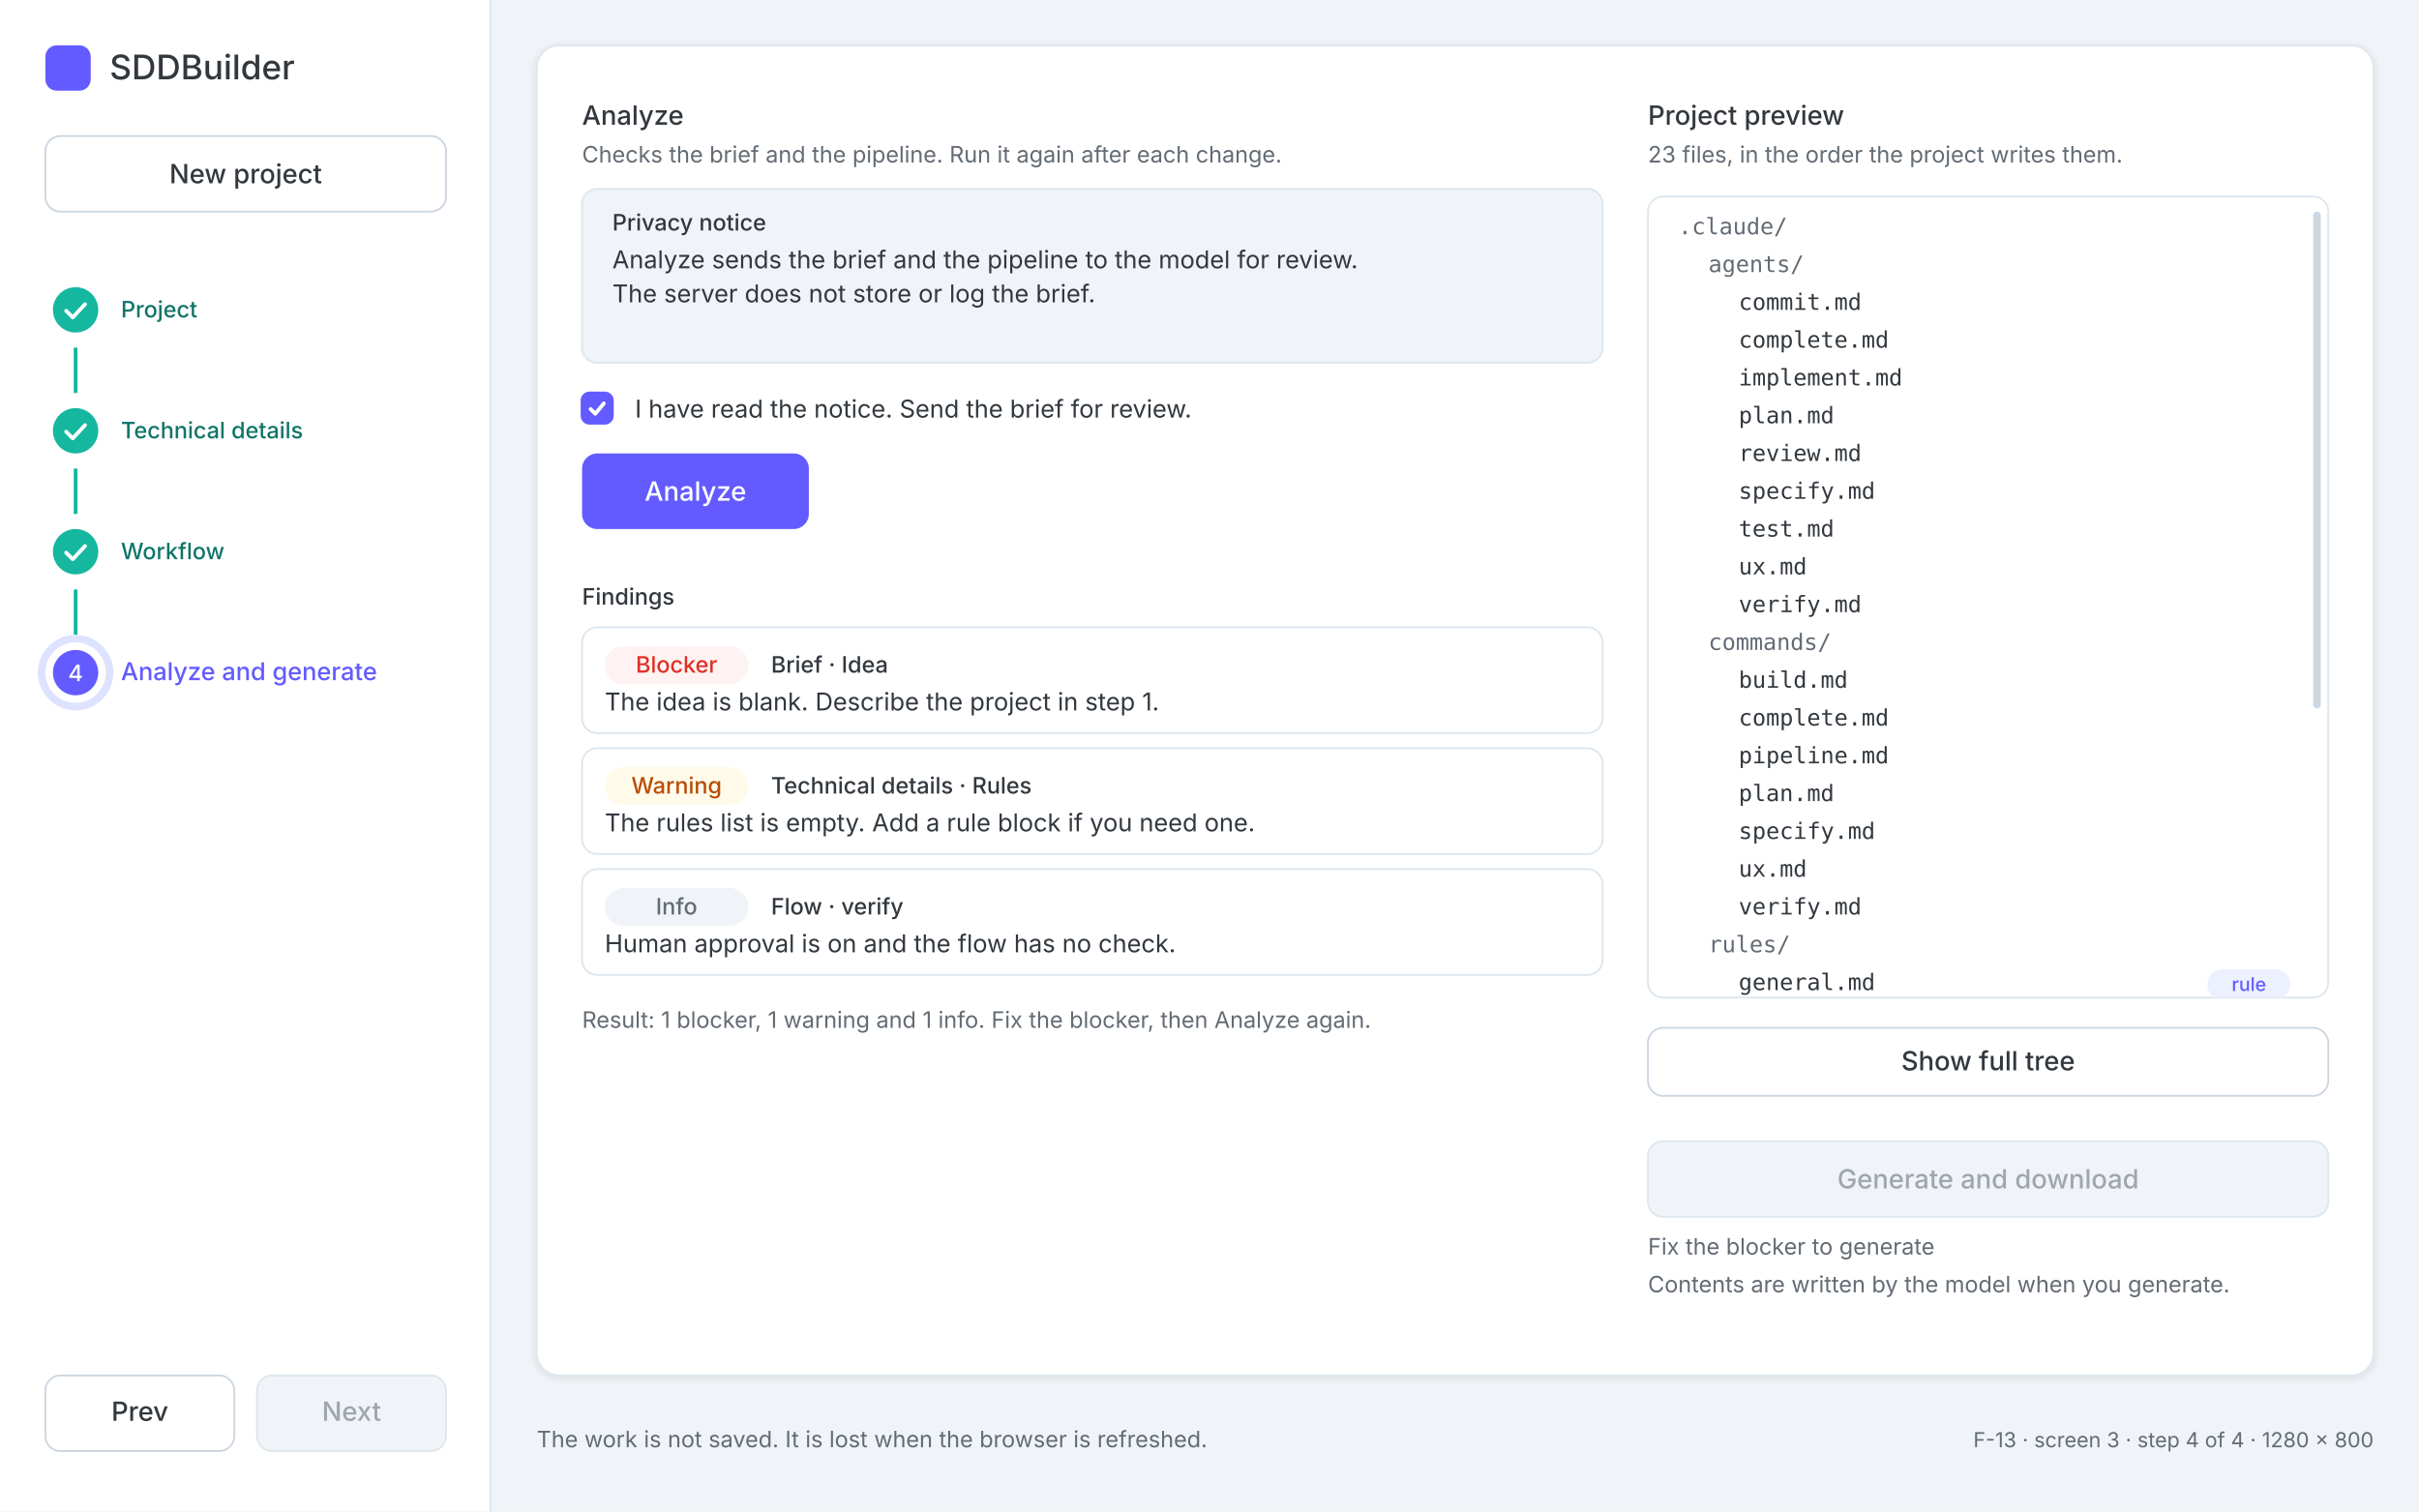
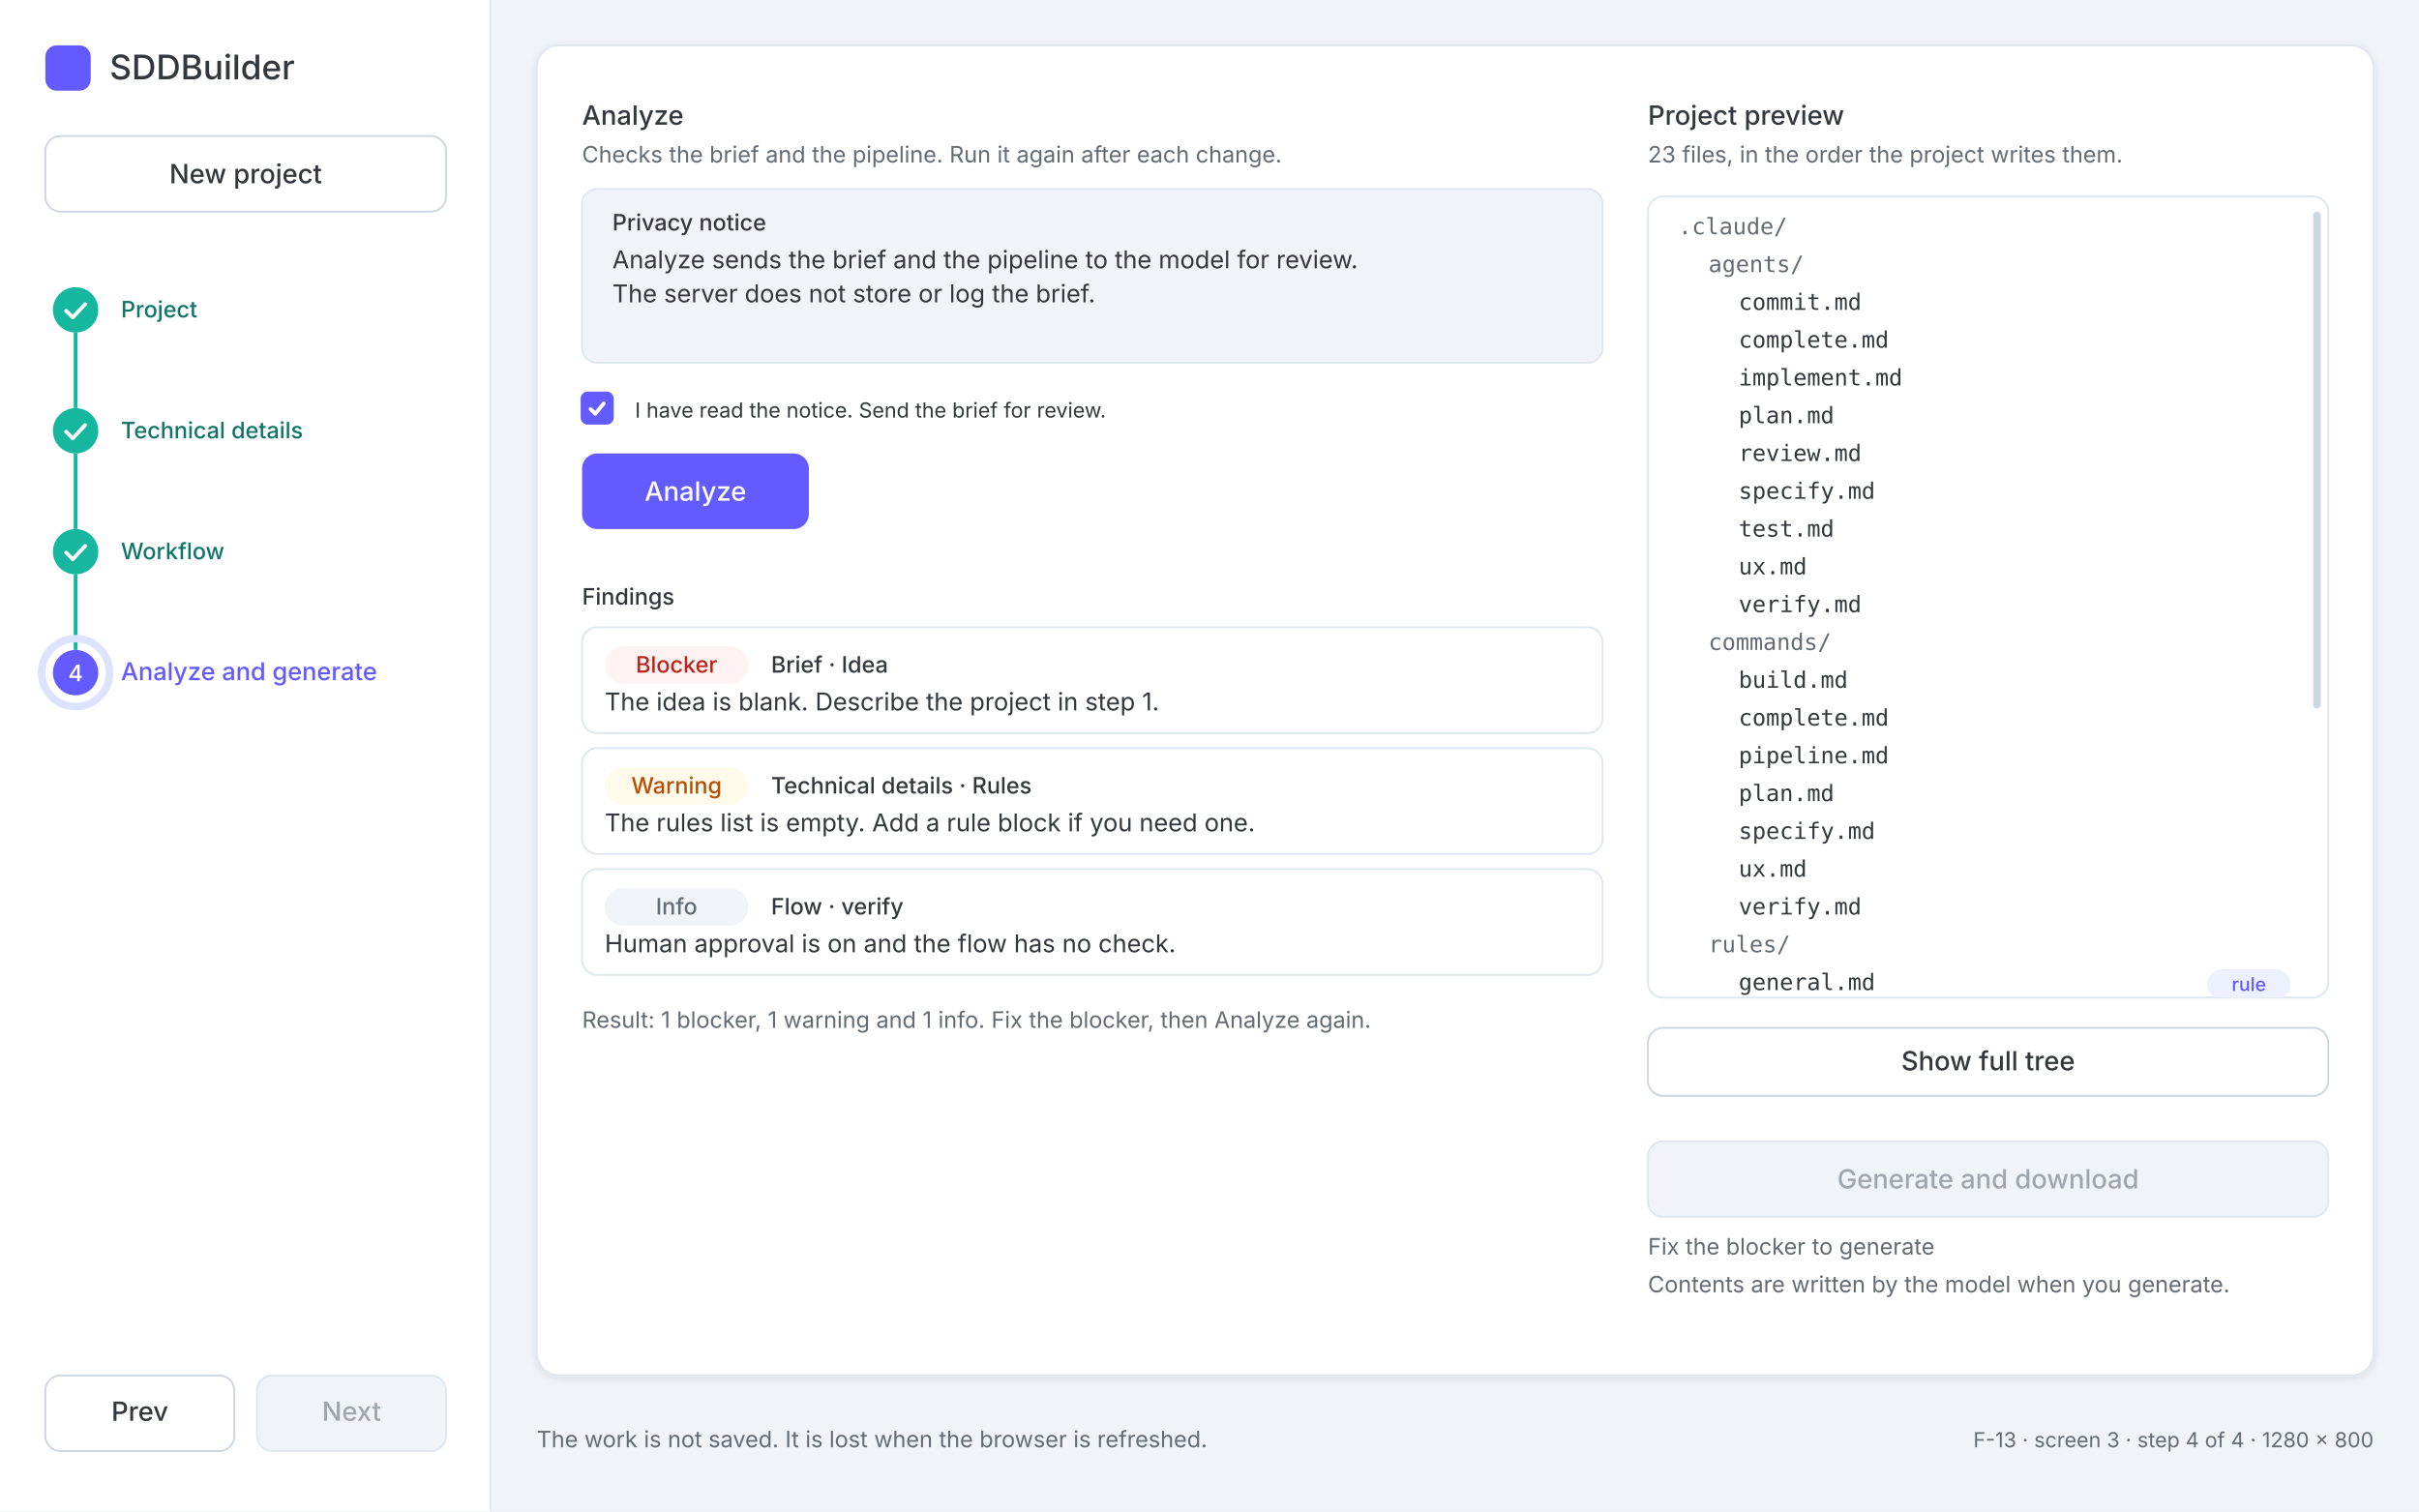
<svg xmlns="http://www.w3.org/2000/svg" width="1280" height="800" viewBox="0 0 1280 800">
  <defs>
    <filter id="sh" x="-5%" y="-5%" width="110%" height="115%">
      <feDropShadow dx="0" dy="1" stdDeviation="2" flood-color="#32383E" flood-opacity="0.12" />
    </filter>
  </defs>
  <style>
text{font-family:Inter,system-ui,-apple-system,"Segoe UI",sans-serif;font-size:13px;fill:#32383E}
.brand{font-size:18px;font-weight:500}
.btnText{font-size:14px;font-weight:500;fill:#FFFFFF}
.btnDark{font-size:14px;font-weight:500;fill:#32383E}
.navOff{font-size:14px;font-weight:500;fill:#9FA6AD}
.h1{font-size:16px;font-weight:500}
.h2{font-size:14px;font-weight:500}
.b12{font-size:12px;font-weight:500}
.muted{font-size:12px;fill:#636B74}
.caption{font-size:11px;fill:#636B74}
.label-cur{font-size:13px;font-weight:500;fill:#635BFF}
.label-done{font-size:12px;font-weight:500;fill:#107569}
.label-todo{font-size:12px;font-weight:500;fill:#636B74}
.num{font-size:12px;font-weight:500;fill:#FFFFFF}
.num-todo{font-size:12px;font-weight:500;fill:#636B74}
.disText{font-size:14px;font-weight:500;fill:#9FA6AD}
.pill{font-size:12px;font-weight:500}
.tree{font-family:"ui-monospace",Menlo,Consolas,monospace;font-size:12px;fill:#32383E}
.dir{fill:#636B74}
.tagT{font-size:10px;font-weight:500;fill:#635BFF}
.card{fill:#FFFFFF;stroke:#DDE7EE}
.btnP{fill:#635BFF}
.btn{fill:#FFFFFF;stroke:#CDD7E1}
.btnOff{fill:#F0F4F8;stroke:#DDE7EE}
.ring{fill:none;stroke:#DDE3FF;stroke-width:4}
.node-todo{fill:#FFFFFF;stroke:#CDD7E1;stroke-width:1.5}
.node-cur{fill:#635BFF}
.node-done{fill:#15B79F}
.check{fill:none;stroke:#FFFFFF;stroke-width:2;stroke-linecap:round;stroke-linejoin:round}
.line-todo{stroke:#CDD7E1;stroke-width:2}
.line-done{stroke:#15B79F;stroke-width:2}
.row{fill:#FFFFFF;stroke:#DDE7EE}
.panel{fill:#FFFFFF;stroke:#DDE7EE}
.thumb{fill:#CDD7E1}
</style>
  <rect width="1280" height="800" fill="#F0F4F8" />
  <rect x="0" y="0" width="260" height="800" fill="#FFFFFF" />
  <rect x="259" y="0" width="1" height="800" fill="#DDE7EE" />
  <rect x="24" y="24" width="24" height="24" rx="6" fill="#635BFF" />
  <text x="58" y="42" class="brand">SDDBuilder</text>
  <rect x="24" y="72" width="212" height="40" rx="8" class="btn" />
  <text x="130" y="97" class="btnDark" text-anchor="middle">New project</text>
-   <line x1="40" y1="184" x2="40" y2="208" class="line-done" />
-   <line x1="40" y1="248" x2="40" y2="272" class="line-done" />
-   <line x1="40" y1="312" x2="40" y2="336" class="line-done" />
+   <line x1="40" y1="176" x2="40" y2="216" class="line-done" />
+   <line x1="40" y1="240" x2="40" y2="280" class="line-done" />
+   <line x1="40" y1="304" x2="40" y2="344" class="line-done" />
  <circle class="node-done" cx="40" cy="164" r="12" />
  <path class="check" d="M35 164.5 L38.5 168 L45 161" />
  <text class="label-done" x="64" y="168">Project</text>
  <circle class="node-done" cx="40" cy="228" r="12" />
  <path class="check" d="M35 228.5 L38.5 232 L45 225" />
  <text class="label-done" x="64" y="232">Technical details</text>
  <circle class="node-done" cx="40" cy="292" r="12" />
  <path class="check" d="M35 292.5 L38.5 296 L45 289" />
  <text class="label-done" x="64" y="296">Workflow</text>
  <circle class="ring" cx="40" cy="356" r="18" />
  <circle class="node-cur" cx="40" cy="356" r="12" />
  <text class="num" x="40" y="360.5" text-anchor="middle">4</text>
  <text class="label-cur" x="64" y="360">Analyze and generate</text>
  <g>
    <rect class="btn" x="24" y="728" width="100" height="40" rx="8" />
    <text class="btnDark" x="74" y="752" text-anchor="middle">Prev</text>
  </g>
  <g>
    <rect class="btnOff" x="136" y="728" width="100" height="40" rx="8" />
    <text class="navOff" x="186" y="752" text-anchor="middle">Next</text>
  </g>
  <rect x="284" y="24" width="972" height="704" rx="12" class="card" filter="url(#sh)" />
  <text x="308" y="66" class="h2">Analyze</text>
  <text x="308" y="86" class="muted">Checks the brief and the pipeline. Run it again after each change.</text>
  <rect x="308" y="100" width="540" height="92" rx="8" fill="#F0F4F8" stroke="#DDE7EE" />
  <text x="324" y="122" class="b12">Privacy notice</text>
  <text x="324" y="142">Analyze sends the brief and the pipeline to the model for review.</text>
  <text x="324" y="160">The server does not store or log the brief.</text>
  <g>
-     <rect x="308" y="208" width="16" height="16" rx="4" fill="#635BFF" stroke="#635BFF" stroke-width="1.5" />
+     <rect x="308" y="208" width="16" height="16" rx="3" fill="#635BFF" stroke="#635BFF" stroke-width="1.5" />
    <path class="check" d="M312.5 216.5 L315 219 L319.5 213.5" />
  </g>
-   <text x="336" y="221">I have read the notice. Send the brief for review.</text>
+   <text x="336" y="221" style="font-size:11px">I have read the notice. Send the brief for review.</text>
  <g>
    <rect class="btnP" x="308" y="240" width="120" height="40" rx="8" />
    <text class="btnText" x="368" y="265" text-anchor="middle">Analyze</text>
  </g>
  <text x="308" y="320" class="b12">Findings</text>
  <g>
    <rect class="row" x="308" y="332" width="540" height="56" rx="8" />
    <rect x="320" y="342" width="76" height="20" rx="10" fill="#FEF3F2" />
-     <text class="pill" x="358" y="356" text-anchor="middle" style="fill:#DE3024">Blocker</text>
+     <text class="pill" x="358" y="356" text-anchor="middle" style="fill:#BB241A">Blocker</text>
    <text x="408" y="356" class="b12">Brief · Idea</text>
    <text x="320" y="376">The idea is blank. Describe the project in step 1.</text>
  </g>
  <g>
    <rect class="row" x="308" y="396" width="540" height="56" rx="8" />
    <rect x="320" y="406" width="76" height="20" rx="10" fill="#FFFAEA" />
    <text class="pill" x="358" y="420" text-anchor="middle" style="fill:#B84D05">Warning</text>
    <text x="408" y="420" class="b12">Technical details · Rules</text>
    <text x="320" y="440">The rules list is empty. Add a rule block if you need one.</text>
  </g>
  <g>
    <rect class="row" x="308" y="460" width="540" height="56" rx="8" />
    <rect x="320" y="470" width="76" height="20" rx="10" fill="#F0F4F8" />
    <text class="pill" x="358" y="484" text-anchor="middle" style="fill:#636B74">Info</text>
    <text x="408" y="484" class="b12">Flow · verify</text>
    <text x="320" y="504">Human approval is on and the flow has no check.</text>
  </g>
  <text x="308" y="544" class="muted">Result: 1 blocker, 1 warning and 1 info. Fix the blocker, then Analyze again.</text>
  <text x="872" y="66" class="h2">Project preview</text>
  <text x="872" y="86" class="muted">23 files, in the order the project writes them.</text>
  <clipPath id="clipCol">
    <rect x="872" y="104" width="360" height="424" rx="8" />
  </clipPath>
  <rect class="panel" x="872" y="104" width="360" height="424" rx="8" />
  <g clip-path="url(#clipCol)">
    <text x="888" y="124" class="tree dir">.claude/</text>
    <text x="904" y="144" class="tree dir">agents/</text>
    <text x="920" y="164" class="tree">commit.md</text>
    <text x="920" y="184" class="tree">complete.md</text>
    <text x="920" y="204" class="tree">implement.md</text>
    <text x="920" y="224" class="tree">plan.md</text>
    <text x="920" y="244" class="tree">review.md</text>
    <text x="920" y="264" class="tree">specify.md</text>
    <text x="920" y="284" class="tree">test.md</text>
    <text x="920" y="304" class="tree">ux.md</text>
    <text x="920" y="324" class="tree">verify.md</text>
    <text x="904" y="344" class="tree dir">commands/</text>
    <text x="920" y="364" class="tree">build.md</text>
    <text x="920" y="384" class="tree">complete.md</text>
    <text x="920" y="404" class="tree">pipeline.md</text>
    <text x="920" y="424" class="tree">plan.md</text>
    <text x="920" y="444" class="tree">specify.md</text>
    <text x="920" y="464" class="tree">ux.md</text>
    <text x="920" y="484" class="tree">verify.md</text>
    <text x="904" y="504" class="tree dir">rules/</text>
    <text x="920" y="524" class="tree">general.md</text>
    <rect x="1168" y="513" width="44" height="16" rx="8" fill="#ECF0FF" />
    <text class="tagT" x="1190" y="524.5" text-anchor="middle">rule</text>
    <text x="920" y="544" class="tree">typescript.md</text>
    <rect x="1168" y="533" width="44" height="16" rx="8" fill="#ECF0FF" />
    <text class="tagT" x="1190" y="544.5" text-anchor="middle">rule</text>
    <text x="888" y="564" class="tree">CLAUDE.md</text>
    <text x="888" y="584" class="tree dir">spec/</text>
    <text x="904" y="604" class="tree dir">documents/</text>
    <text x="920" y="624" class="tree">process.md</text>
    <text x="904" y="644" class="tree dir">specifications/</text>
    <text x="920" y="664" class="tree dir">F-00-template/</text>
    <text x="936" y="684" class="tree">plan.md</text>
    <text x="936" y="704" class="tree">progress.md</text>
    <text x="936" y="724" class="tree">stories.md</text>
  </g>
  <rect class="thumb" x="1224" y="112" width="4" height="263" rx="2" />
  <g>
    <rect class="btn" x="872" y="544" width="360" height="36" rx="8" />
    <text class="btnDark" x="1052" y="566.5" text-anchor="middle">Show full tree</text>
  </g>
  <g>
    <rect class="btnOff" x="872" y="604" width="360" height="40" rx="8" />
    <text class="disText" x="1052" y="629" text-anchor="middle">Generate and download</text>
  </g>
  <text x="872" y="664" class="muted">Fix the blocker to generate</text>
  <text x="872" y="684" class="muted">Contents are written by the model when you generate.</text>
  <text x="284" y="766" class="muted">The work is not saved. It is lost when the browser is refreshed.</text>
  <text x="1256" y="766" class="caption" text-anchor="end">F-13 · screen 3 · step 4 of 4 · 1280 × 800</text>
</svg>
